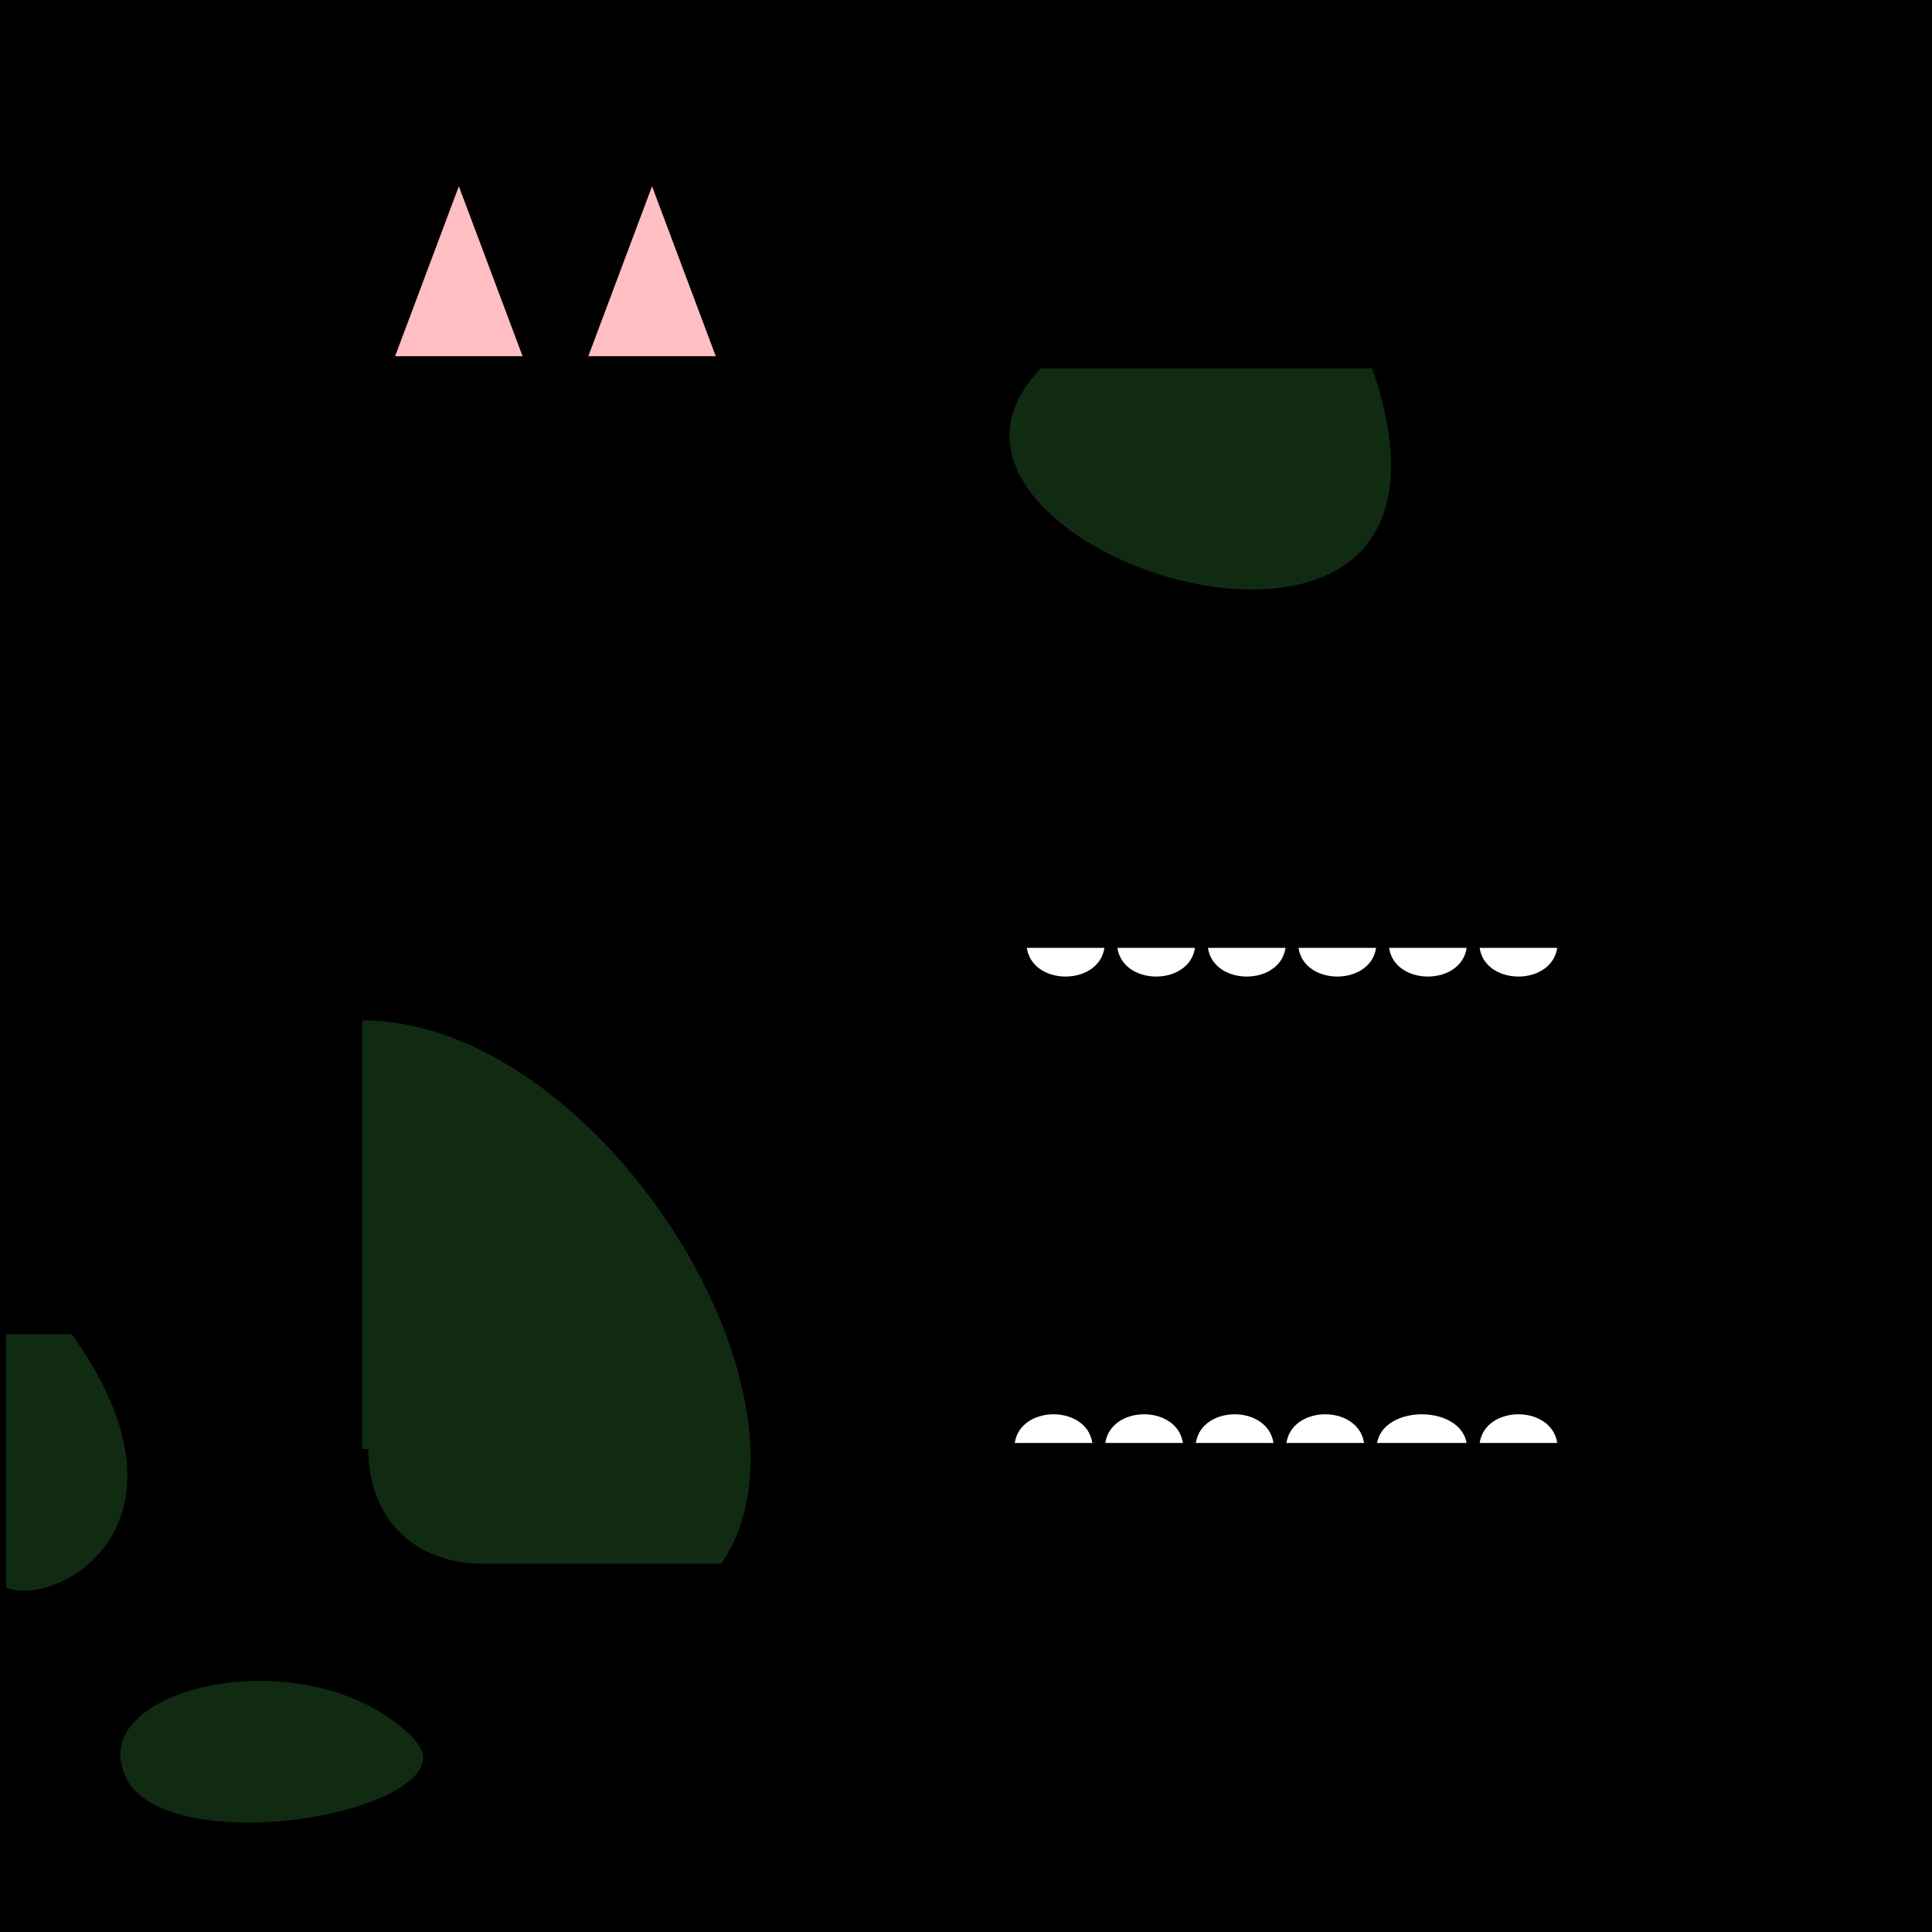
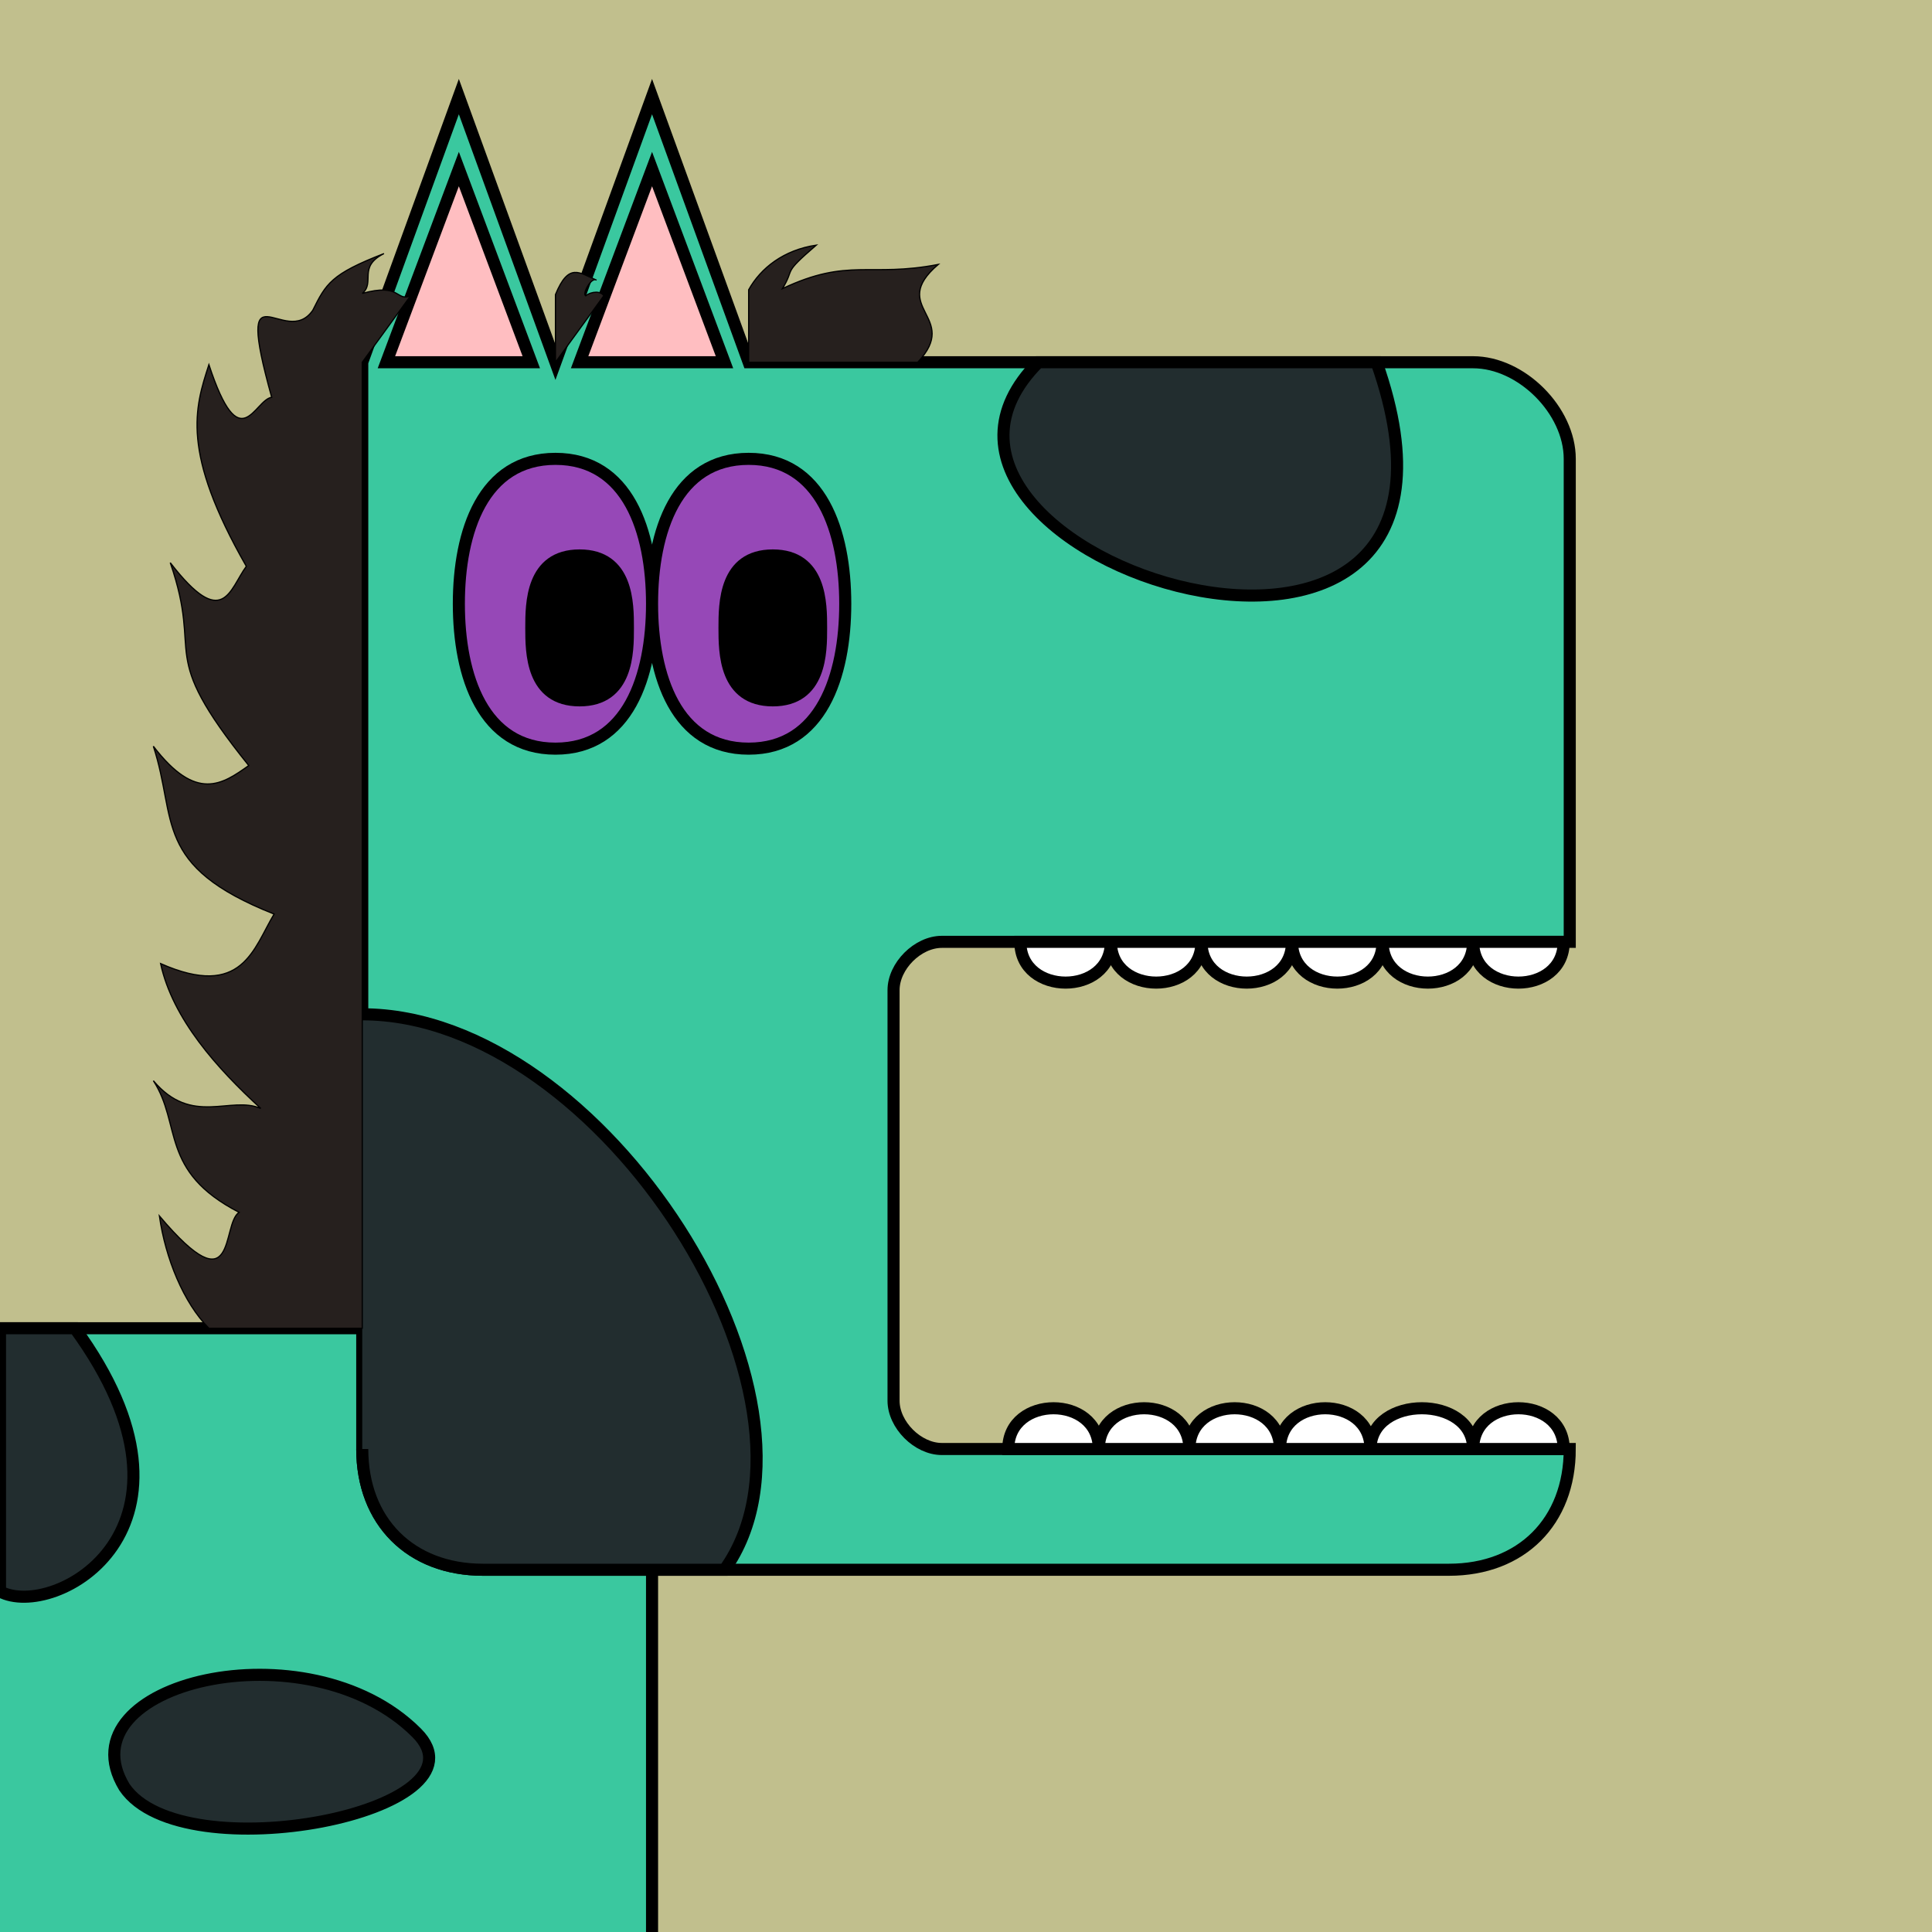
<svg height="1600" width="1600">
-   <path d="M 0 0 L 1600 0 L 1600 1600 L 0 1600 Z" fill="" stroke="Black" stroke-width="0px" />
-   <path d="M 300 300 L 380 80 L 460 300 L 540 80 L 620 300 L 1220 300 C 1260 300 1300 340 1300 380 L 1300 780 L 780 780 C 760 780 740 800 740 820 L 740 1160 C 740 1180 760 1200 780 1200 L 1300 1200 C 1300 1260 1260 1300 1200 1300 L 400 1300 C 340 1300 300 1260 300 1200 Z" fill="" stroke="black" stroke-width="10" />
-   <path d="M 300 1100 L -20 1100 L -20 1620 L 540 1620 L 540 1300 L 400 1300 C 340 1300 300 1260 300 1200 Z" fill="" stroke="black" stroke-width="10" />
+   <path d="M 0 0 L 1600 0 L 1600 1600 L 0 1600 Z" fill="rgb(193,191,141)" stroke="Black" stroke-width="0px" />
+   <path d="M 300 300 L 380 80 L 460 300 L 540 80 L 620 300 L 1220 300 C 1260 300 1300 340 1300 380 L 1300 780 L 780 780 C 760 780 740 800 740 820 L 740 1160 C 740 1180 760 1200 780 1200 L 1300 1200 C 1300 1260 1260 1300 1200 1300 L 400 1300 C 340 1300 300 1260 300 1200 Z" fill="rgb(58,200,159)" stroke="black" stroke-width="10" />
+   <path d="M 300 1100 L -20 1100 L -20 1620 L 540 1620 L 540 1300 L 400 1300 C 340 1300 300 1260 300 1200 Z" fill="rgb(58,200,159)" stroke="black" stroke-width="10" />
  <path d="M 1295 780 C 1295 825 1220 825 1220 780 C 1220 825 1145 825 1145 780 C 1145 825 1070 825 1070 780 C 1070 825 995 825 995 780 C 995 825 920 825 920 780 C 920 825 845 825 845 780 Z M 1295 1200 C 1295 1155 1220 1155 1220 1200 C 1220 1155 1135 1155 1135 1200 C 1135 1155 1060 1155 1060 1200 C 1060 1155 985 1155 985 1200 C 985 1155 910 1155 910 1200 C 910 1155 835 1155 835 1200 Z" fill="white" stroke="black" stroke-width="10" />
  <path d="M 320 300 L 380 140 L 440 300 Z M 480 300 L 540 140 L 600 300 Z" fill="#ffbec1" stroke="black" stroke-width="10" />
-   <path d="M 300 840 C 500 840 700 1160 600 1300 L 400 1300 C 340 1300 300 1260 300 1200 M 860 300 C 700 460 1260 640 1140 300 Z" fill="rgb(16.25,42.5,17.5)" stroke="black" stroke-width="10" />
-   <path d="M 62 1100 C 183 1266 45 1342 0 1318 L 0 1100 Z M 103 1480 C 51 1394 255 1345 345 1435 C 410 1500 151 1551 103 1480 Z" fill="rgb(16.25,42.5,17.5)" stroke="black" stroke-width="10" />
-   <path d="M 540 500 C 540 440 560 380 620 380 C 680 380 700 440 700 500 C 700 560 680 620 620 620 C 560 620 540 560 540 500 C 540 440 520 380 460 380 C 400 380 380 440 380 500 C 380 560 400 620 460 620 C 520 620 540 560 540 500 Z" fill="" stroke="black" stroke-width="10" />
+   <path d="M 300 840 C 500 840 700 1160 600 1300 L 400 1300 C 340 1300 300 1260 300 1200 M 860 300 C 700 460 1260 640 1140 300 Z" fill="rgb(33.75,44.5,46.75)" stroke="black" stroke-width="10" />
+   <path d="M 62 1100 C 183 1266 45 1342 0 1318 L 0 1100 Z M 103 1480 C 51 1394 255 1345 345 1435 C 410 1500 151 1551 103 1480 Z" fill="rgb(33.75,44.5,46.75)" stroke="black" stroke-width="10" />
+   <path d="M 540 500 C 540 440 560 380 620 380 C 680 380 700 440 700 500 C 700 560 680 620 620 620 C 560 620 540 560 540 500 C 540 440 520 380 460 380 C 400 380 380 440 380 500 C 380 560 400 620 460 620 C 520 620 540 560 540 500 Z" fill="rgb(150,72,183)" stroke="black" stroke-width="10" />
  <path d="M 440 520 C 440 500 440 460 480 460 C 520 460 520 500 520 520 C 520 540 520 580 480 580 C 440 580 440 540 440 520 Z" fill="black" stroke="black" stroke-width="10" />
  <path d="M 600 520 C 600 500 600 460 640 460 C 680 460 680 500 680 520 C 680 540 680 580 640 580 C 600 580 600 540 600 520 Z" fill="black" stroke="black" stroke-width="10" />
+   <path d="M 500 245 C 498 241 490 241 485 245 C 482 243 490 229 494 232 C 480 226 471 217 460 244 L 460 300 Z          M 340 245 C 328 250 332 234 300 243 C 311 234 296 221 318 210 C 274 227 270 235 259 257 C 236 290 193 214 225 329 C 210.333 331.333 199 381 173 302 C 161.333 338 149.667 374 204 469 C 190 488 185 523 141 466 C 169 547 128 537 206 634 C 184.333 649.333 162.667 664.667 127 618 C 147 679 126 717 227 757 C 210 785 201 828 133 798 C 143 844 180 885 216 918 C 191 907 159 933 127 895 C 150.667 931.333 132 970 198 1004 C 183 1014 197 1084 132 1007 C 137 1042 152 1079 173 1100 L 300 1100 L 300 300 Z          M 760 300 C 796 262 735 255 777 219 C 720 230 703 213 648 239 C 659 221 647 228 676 203 C 649 207 630 222 620 240 L 620 300 Z" fill="rgb(37.75,32.0,29.75)" stroke="Black" stroke-width="Black" />
</svg>
